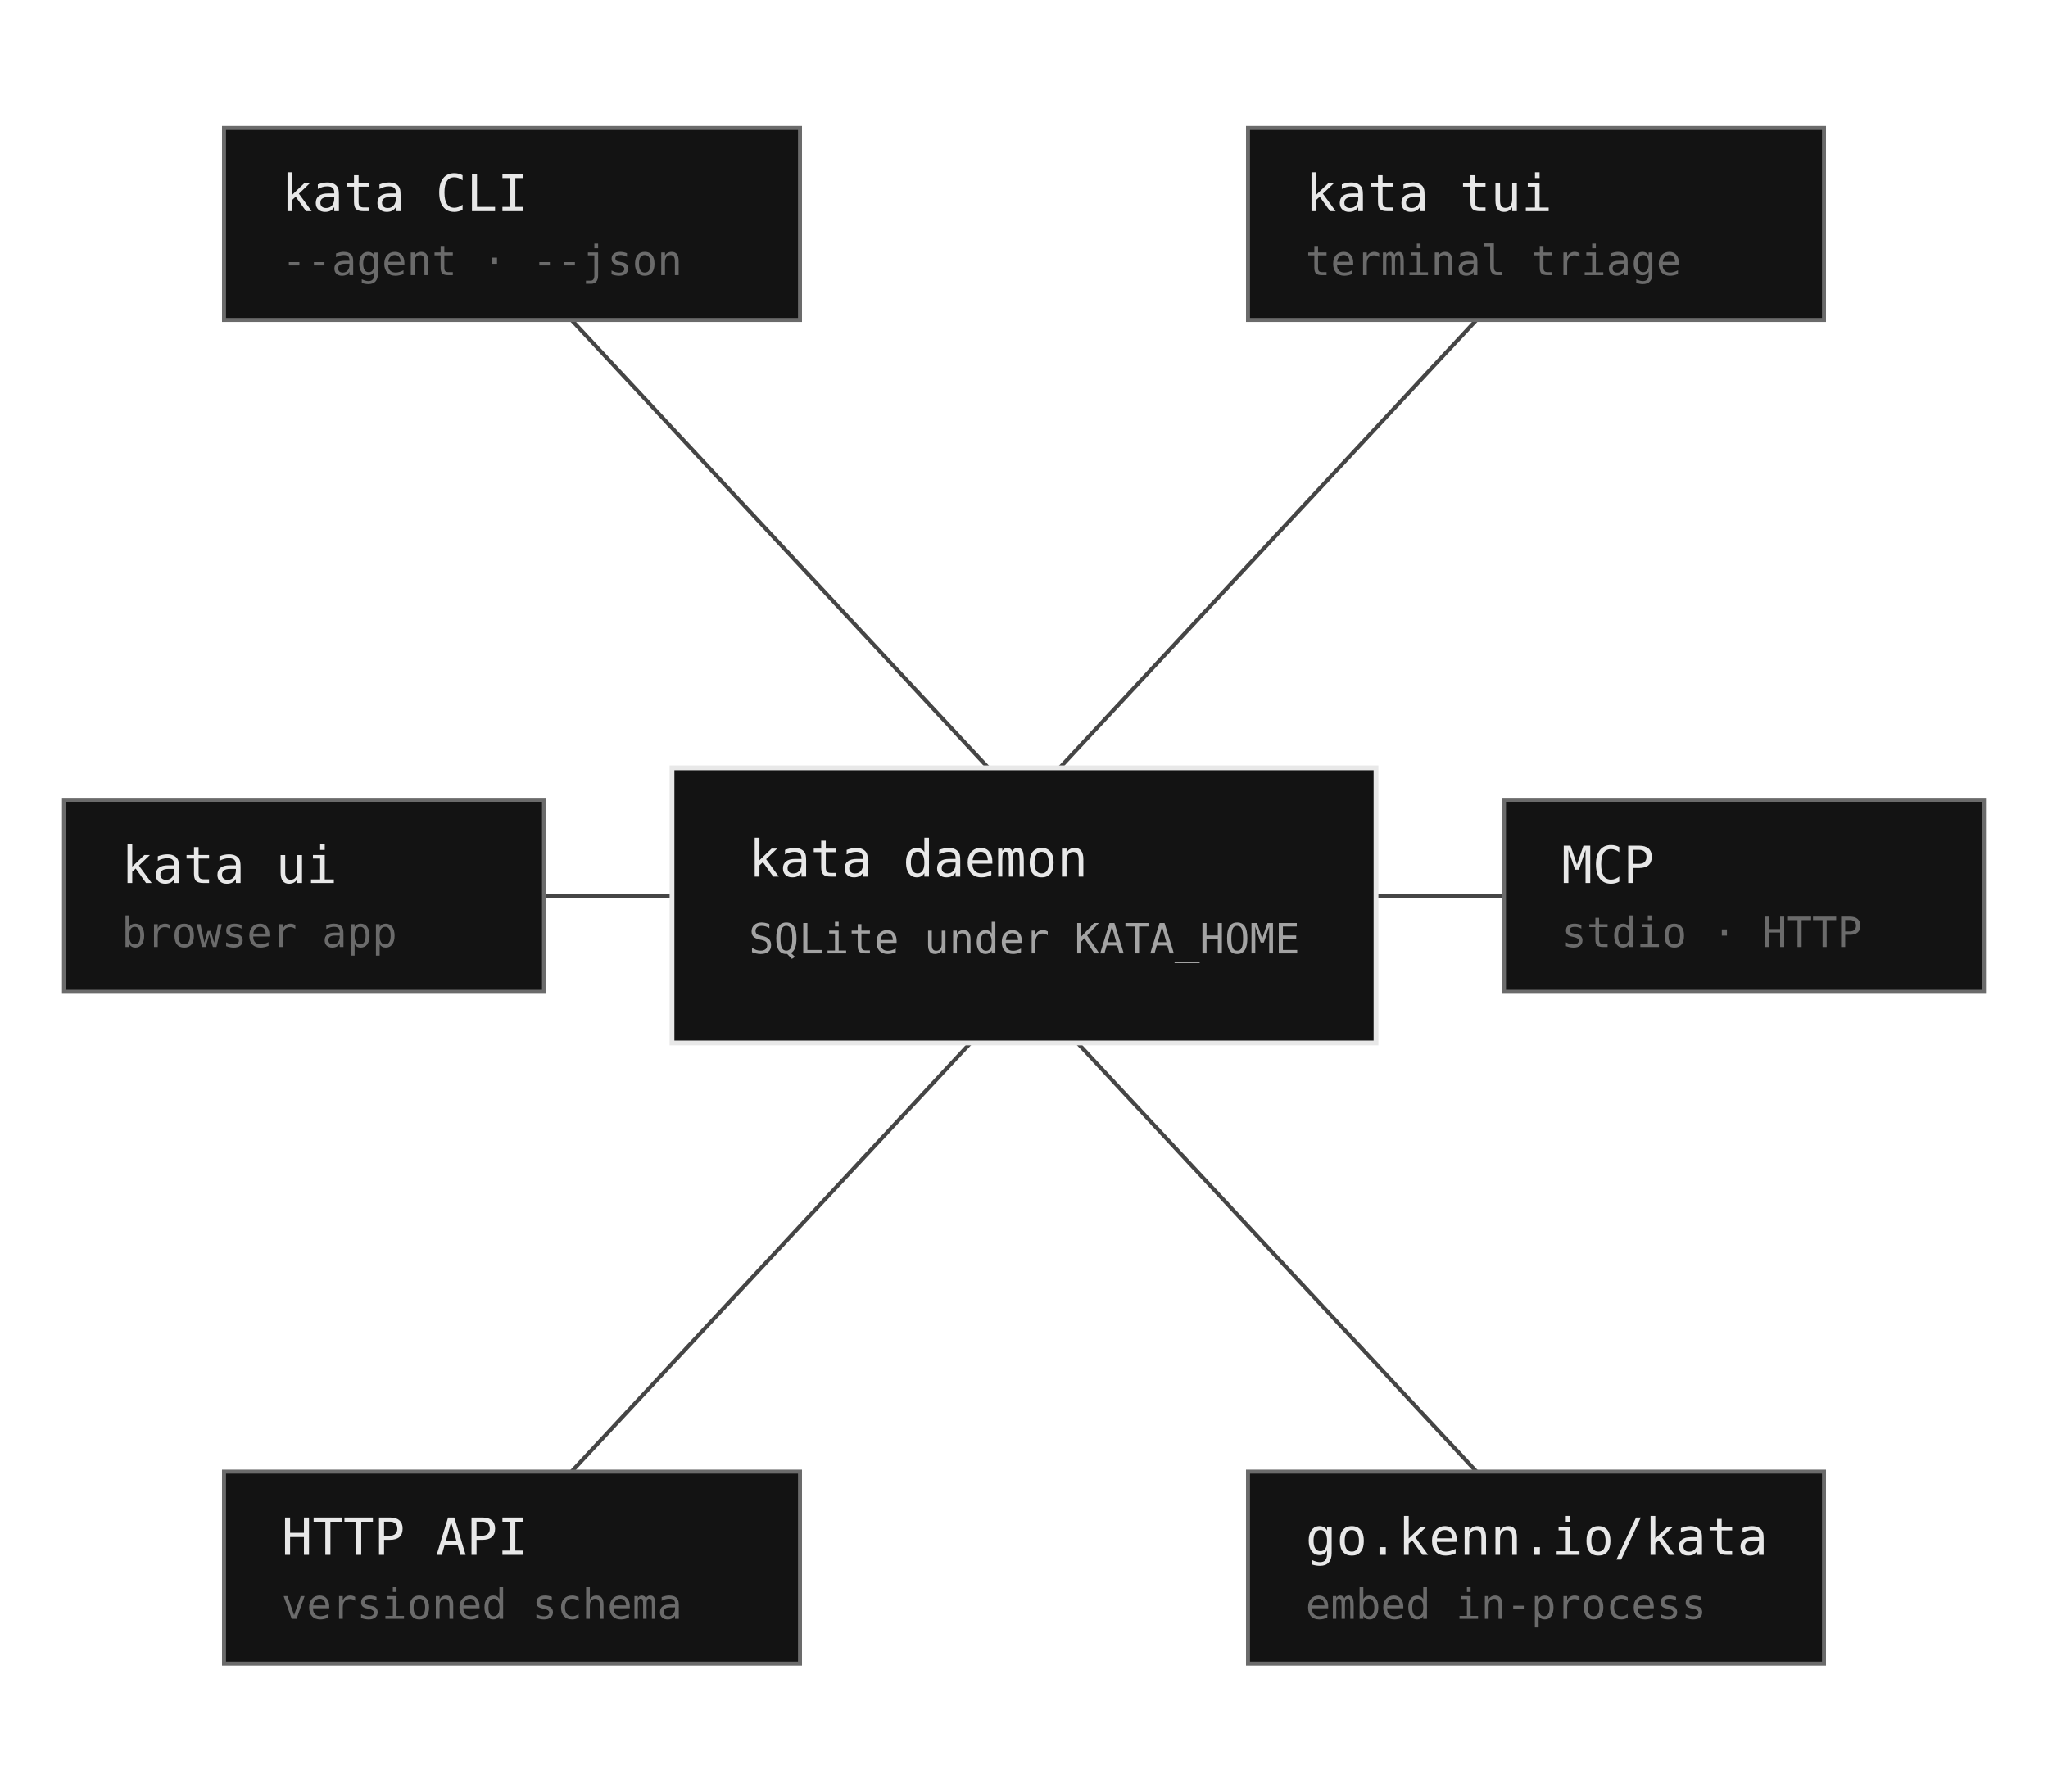
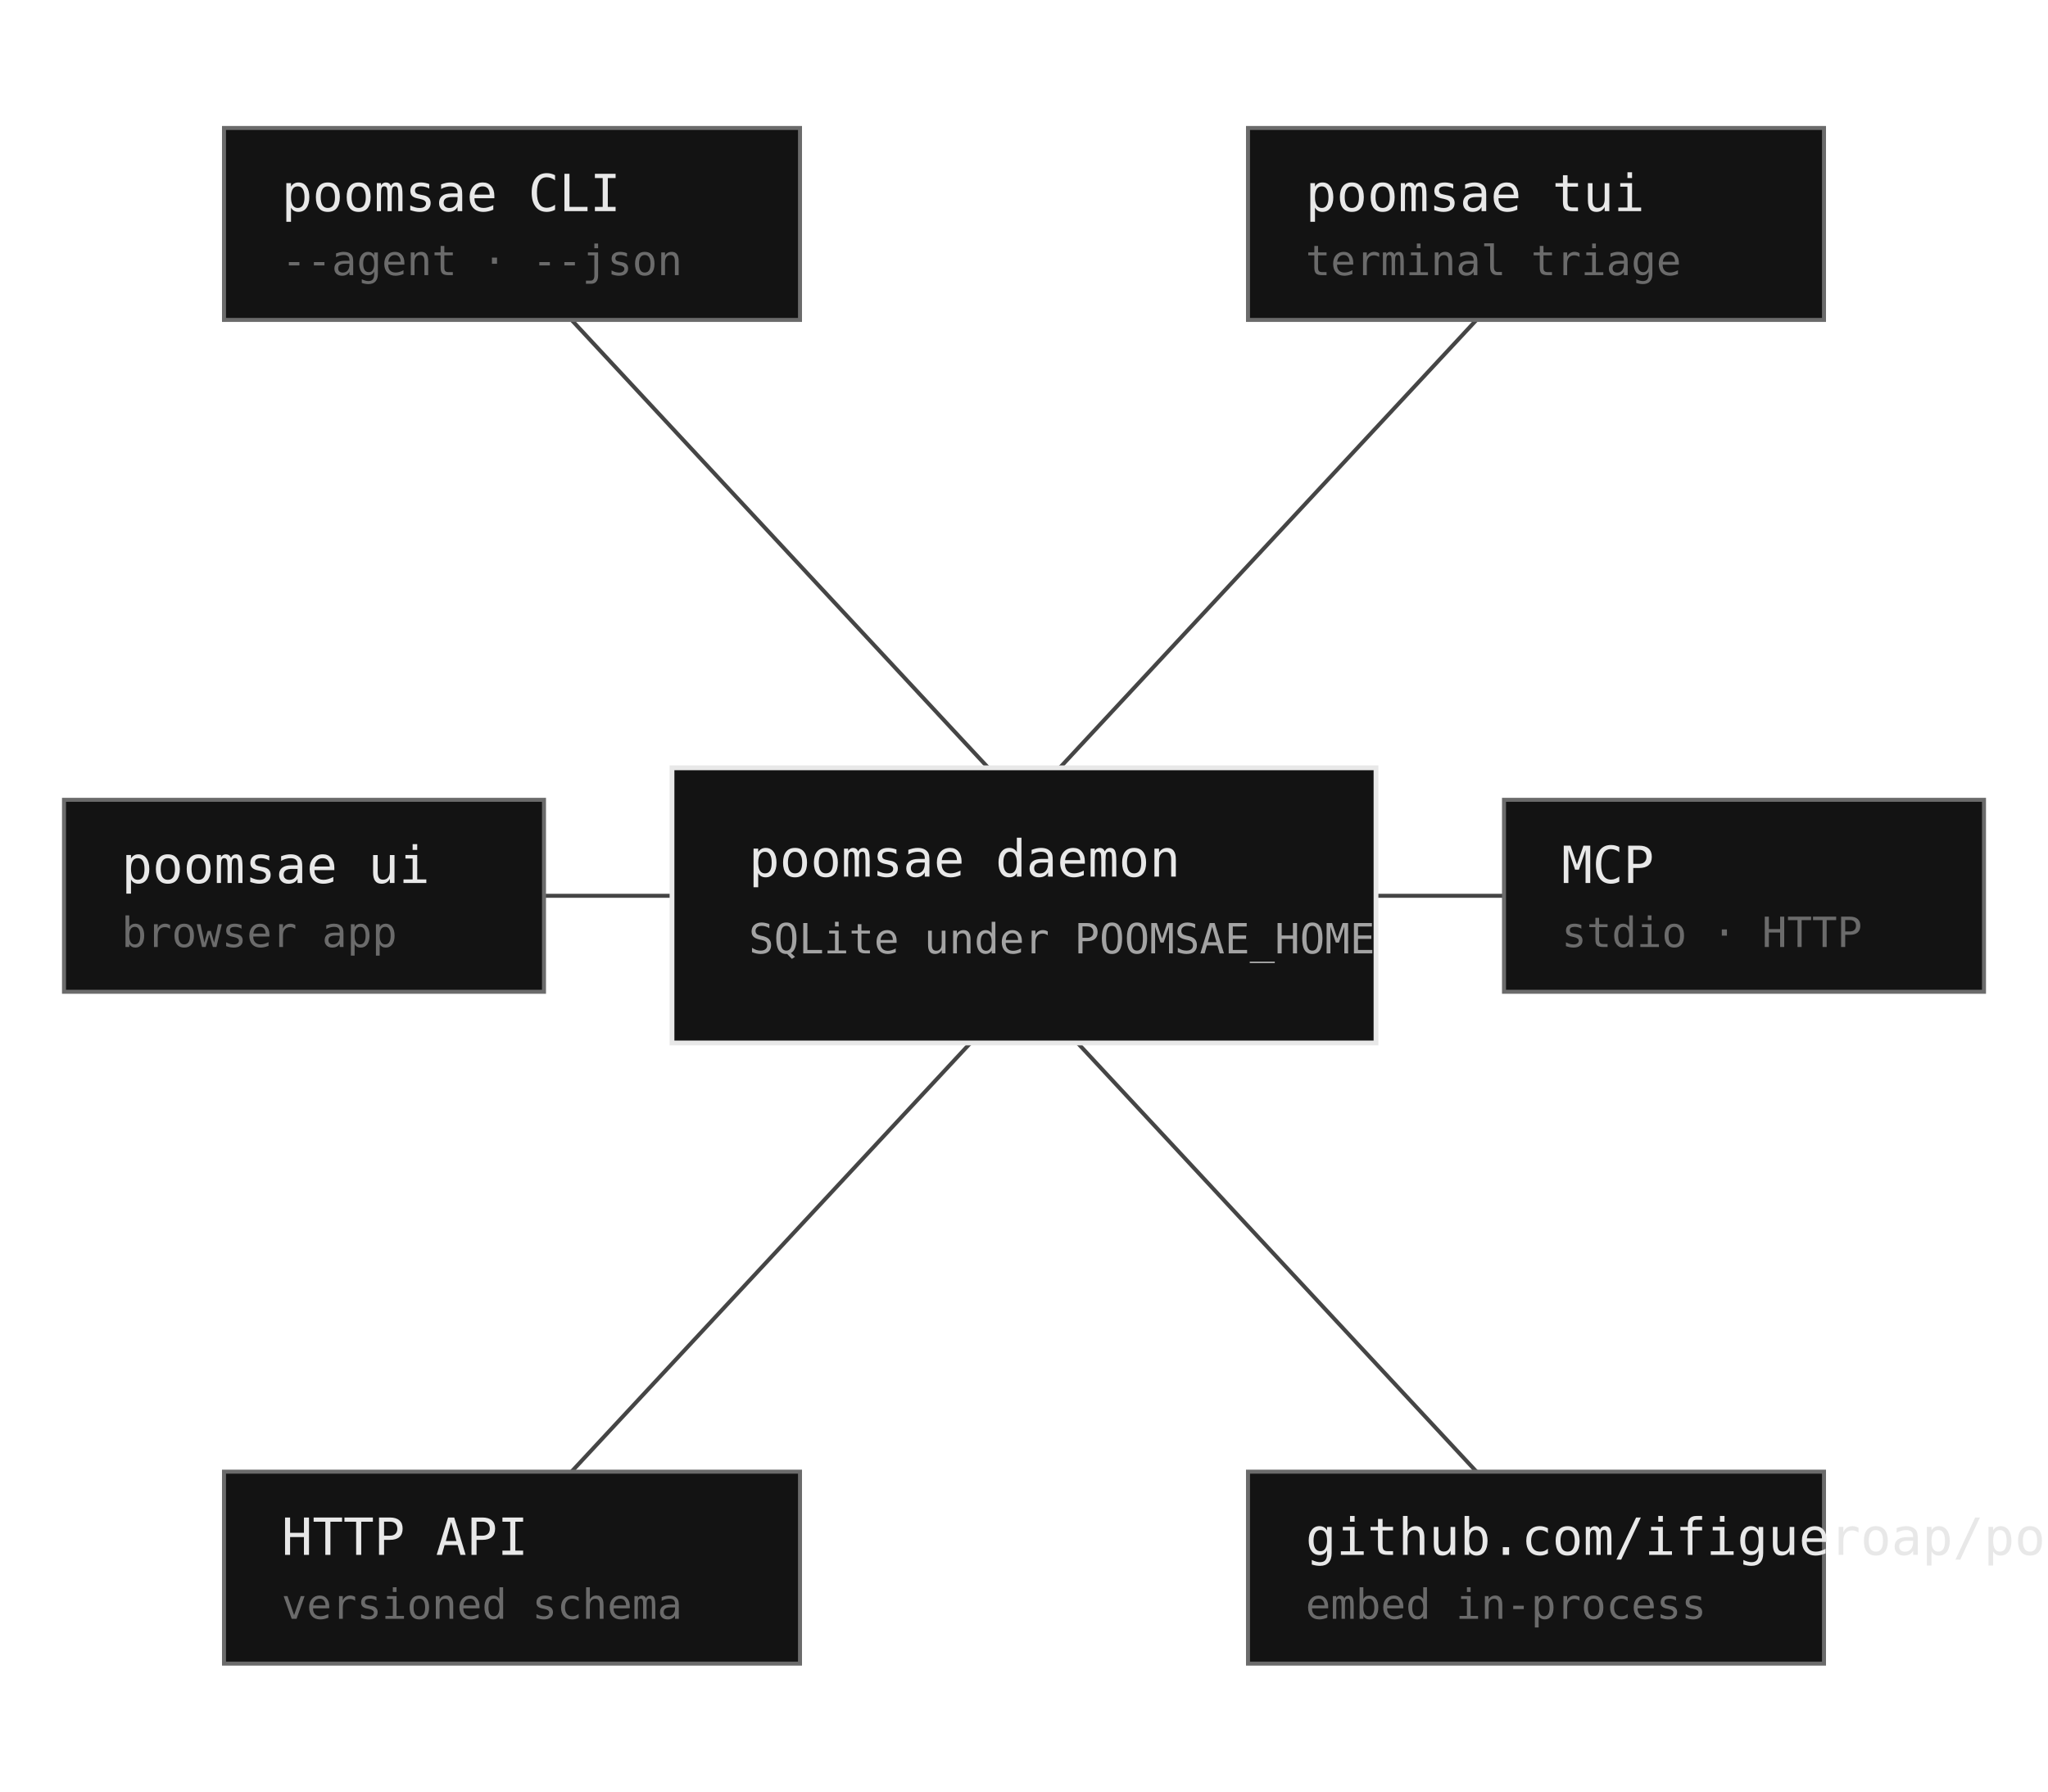
- <svg xmlns="http://www.w3.org/2000/svg" viewBox="0 0 640 560" role="img" aria-label="The CLI, TUI, web UI, MCP server, HTTP API, and embedded Go service all working against one kata daemon and its SQLite ledger">
+ <svg xmlns="http://www.w3.org/2000/svg" viewBox="0 0 640 560" role="img" aria-label="The CLI, TUI, web UI, MCP server, HTTP API, and embedded Go service all working against one poomsae daemon and its SQLite ledger">
  <style>
    text { font-family: ui-monospace, "SFMono-Regular", Menlo, monospace; }
    .t { fill: #e8e8e8; font-size: 16px; }
    .m { fill: #a3a3a3; font-size: 13px; }
    .d { fill: #6b6b6b; font-size: 13px; }
    .box { fill: #131313; stroke: #6b6b6b; stroke-width: 1.25; }
    .core { fill: #131313; stroke: #e8e8e8; stroke-width: 1.5; }
    .edge { stroke: #454545; stroke-width: 1.25; }
  </style>
  <line class="edge" x1="160" y1="80" x2="320" y2="252" />
  <line class="edge" x1="480" y1="80" x2="320" y2="252" />
  <line class="edge" x1="90" y1="280" x2="320" y2="280" />
  <line class="edge" x1="550" y1="280" x2="320" y2="280" />
  <line class="edge" x1="160" y1="480" x2="320" y2="308" />
  <line class="edge" x1="480" y1="480" x2="320" y2="308" />
  <rect class="box" x="70" y="40" width="180" height="60" />
-   <text class="t" x="88" y="66">kata CLI</text>
+   <text class="t" x="88" y="66">poomsae CLI</text>
  <text class="d" x="88" y="86">--agent · --json</text>
  <rect class="box" x="390" y="40" width="180" height="60" />
-   <text class="t" x="408" y="66">kata tui</text>
+   <text class="t" x="408" y="66">poomsae tui</text>
  <text class="d" x="408" y="86">terminal triage</text>
  <rect class="box" x="20" y="250" width="150" height="60" />
-   <text class="t" x="38" y="276">kata ui</text>
+   <text class="t" x="38" y="276">poomsae ui</text>
  <text class="d" x="38" y="296">browser app</text>
  <rect class="box" x="470" y="250" width="150" height="60" />
  <text class="t" x="488" y="276">MCP</text>
  <text class="d" x="488" y="296">stdio · HTTP</text>
  <rect class="box" x="70" y="460" width="180" height="60" />
  <text class="t" x="88" y="486">HTTP API</text>
  <text class="d" x="88" y="506">versioned schema</text>
  <rect class="box" x="390" y="460" width="180" height="60" />
-   <text class="t" x="408" y="486">go.kenn.io/kata</text>
+   <text class="t" x="408" y="486">github.com/ifigueroap/poomsae</text>
  <text class="d" x="408" y="506">embed in-process</text>
  <rect class="core" x="210" y="240" width="220" height="86" />
-   <text class="t" x="234" y="274">kata daemon</text>
-   <text class="m" x="234" y="298">SQLite under KATA_HOME</text>
+   <text class="t" x="234" y="274">poomsae daemon</text>
+   <text class="m" x="234" y="298">SQLite under POOMSAE_HOME</text>
</svg>
